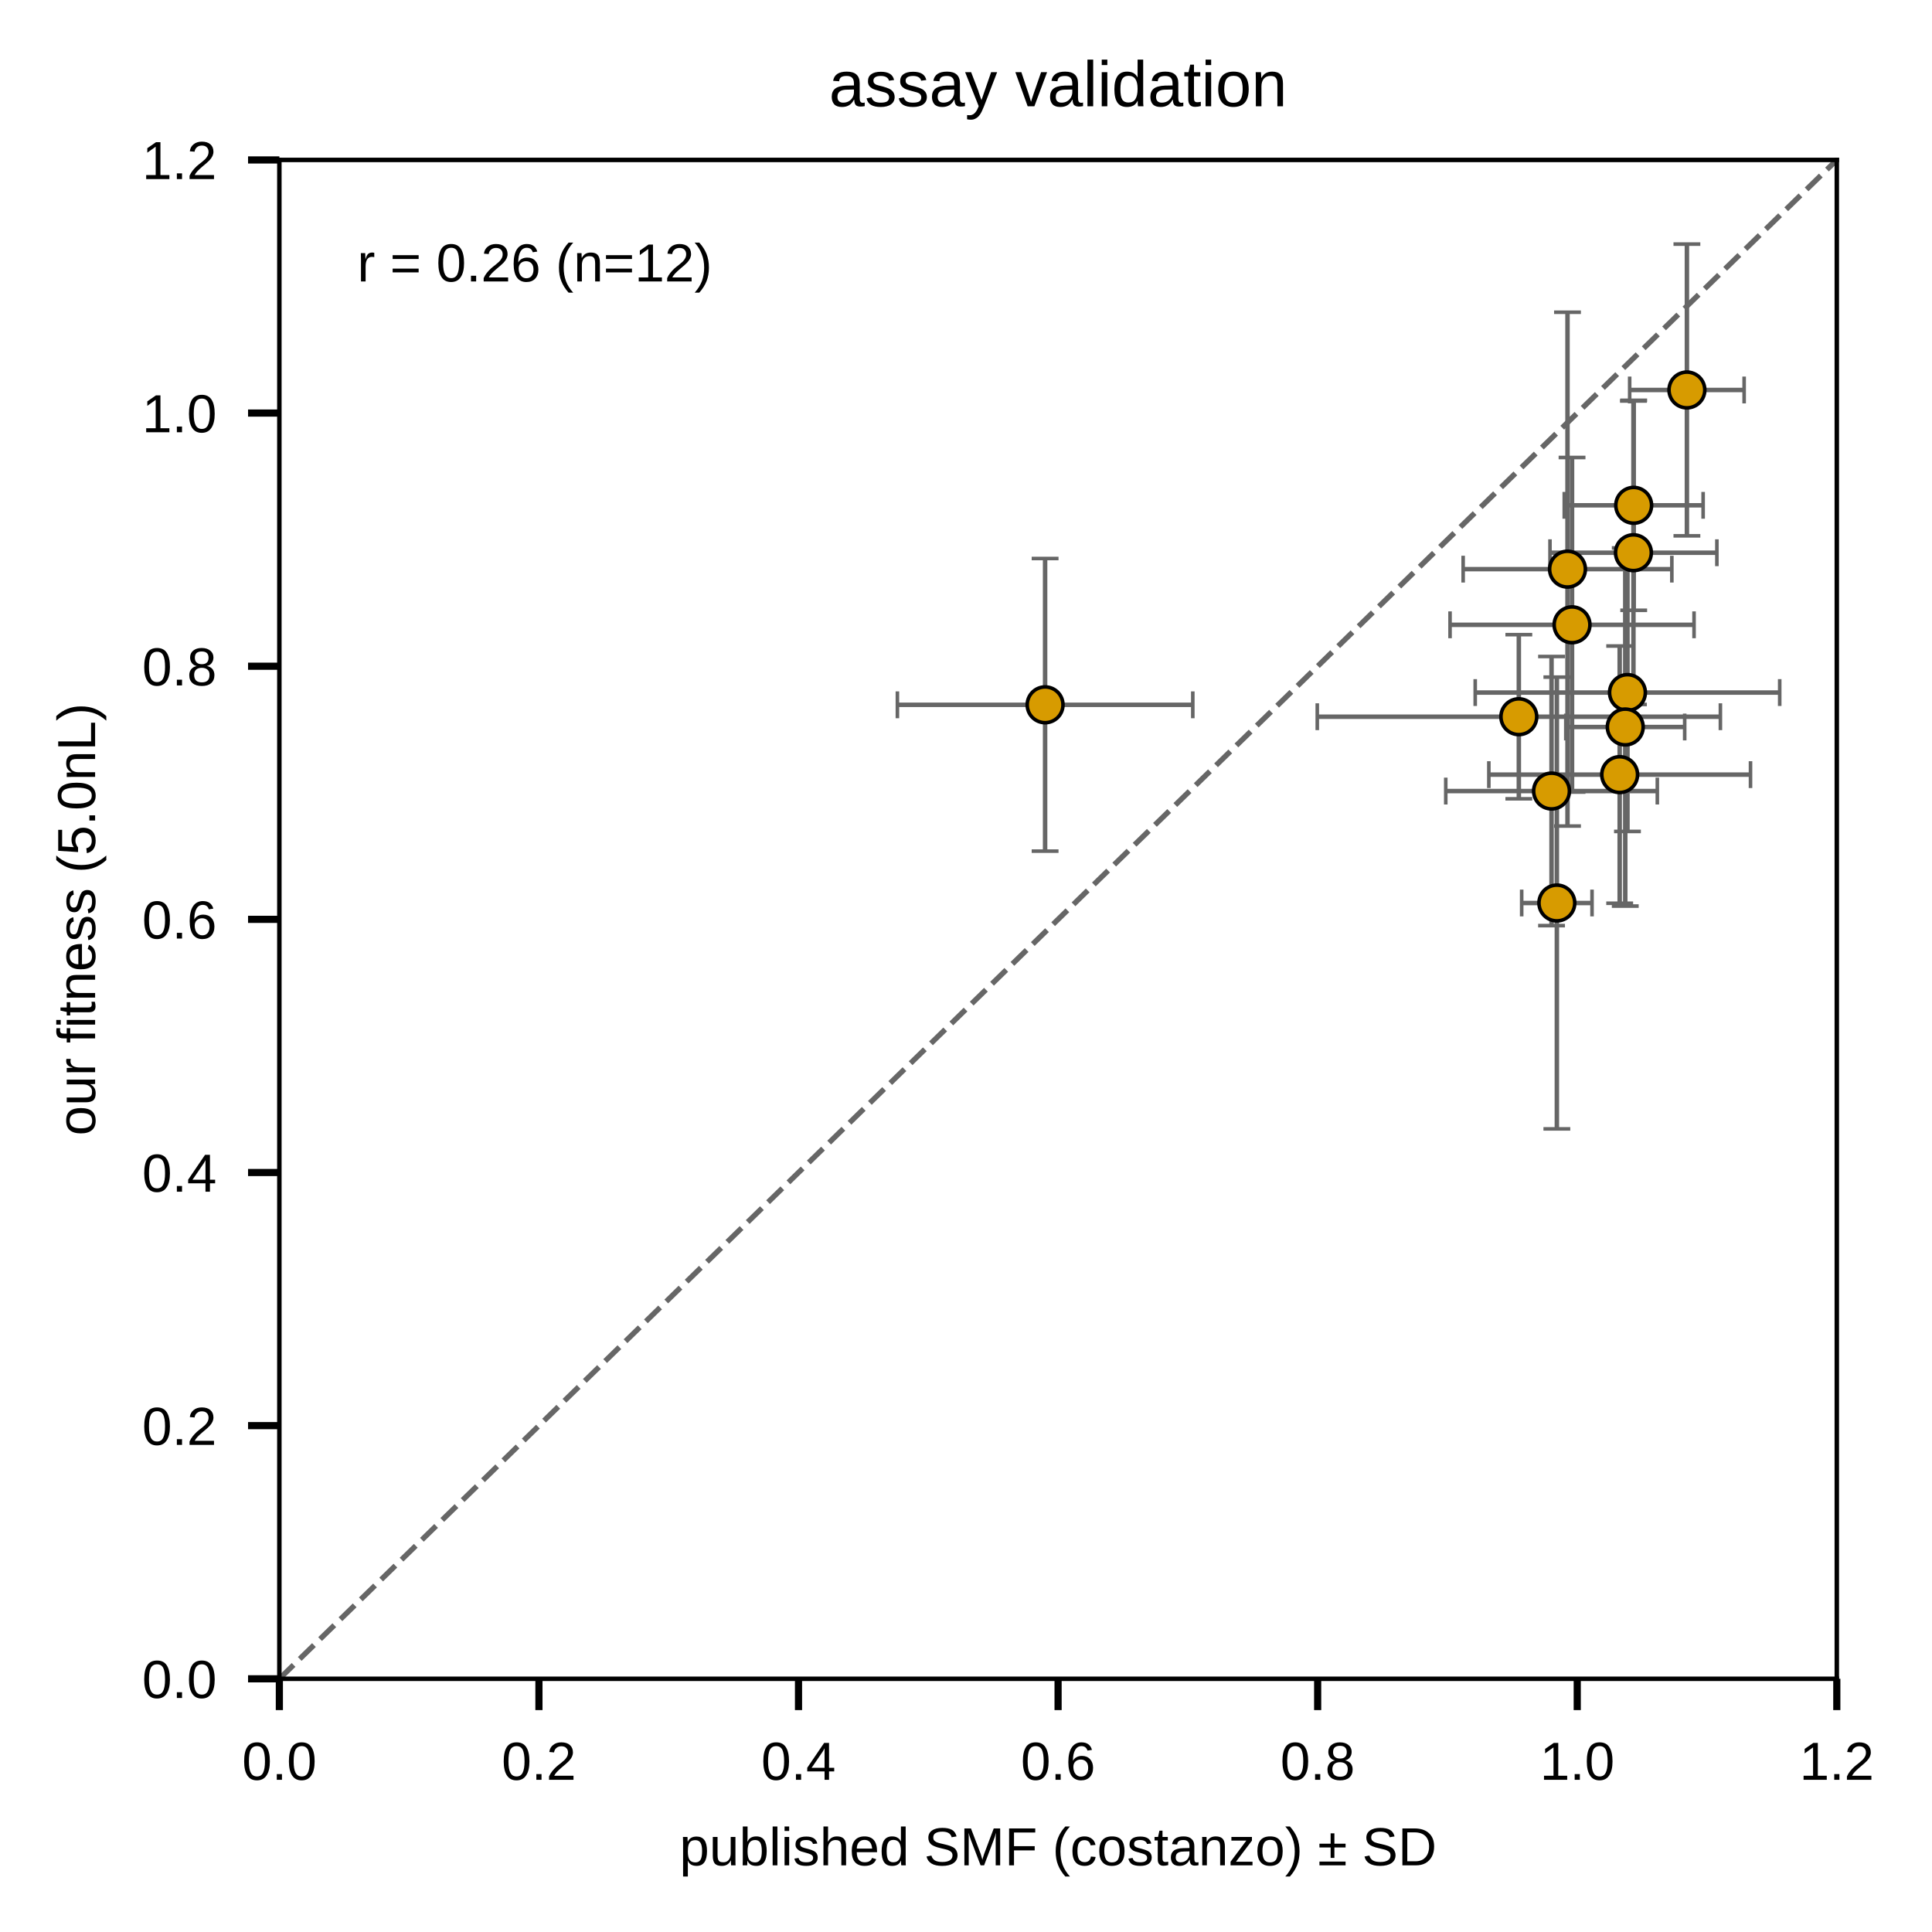
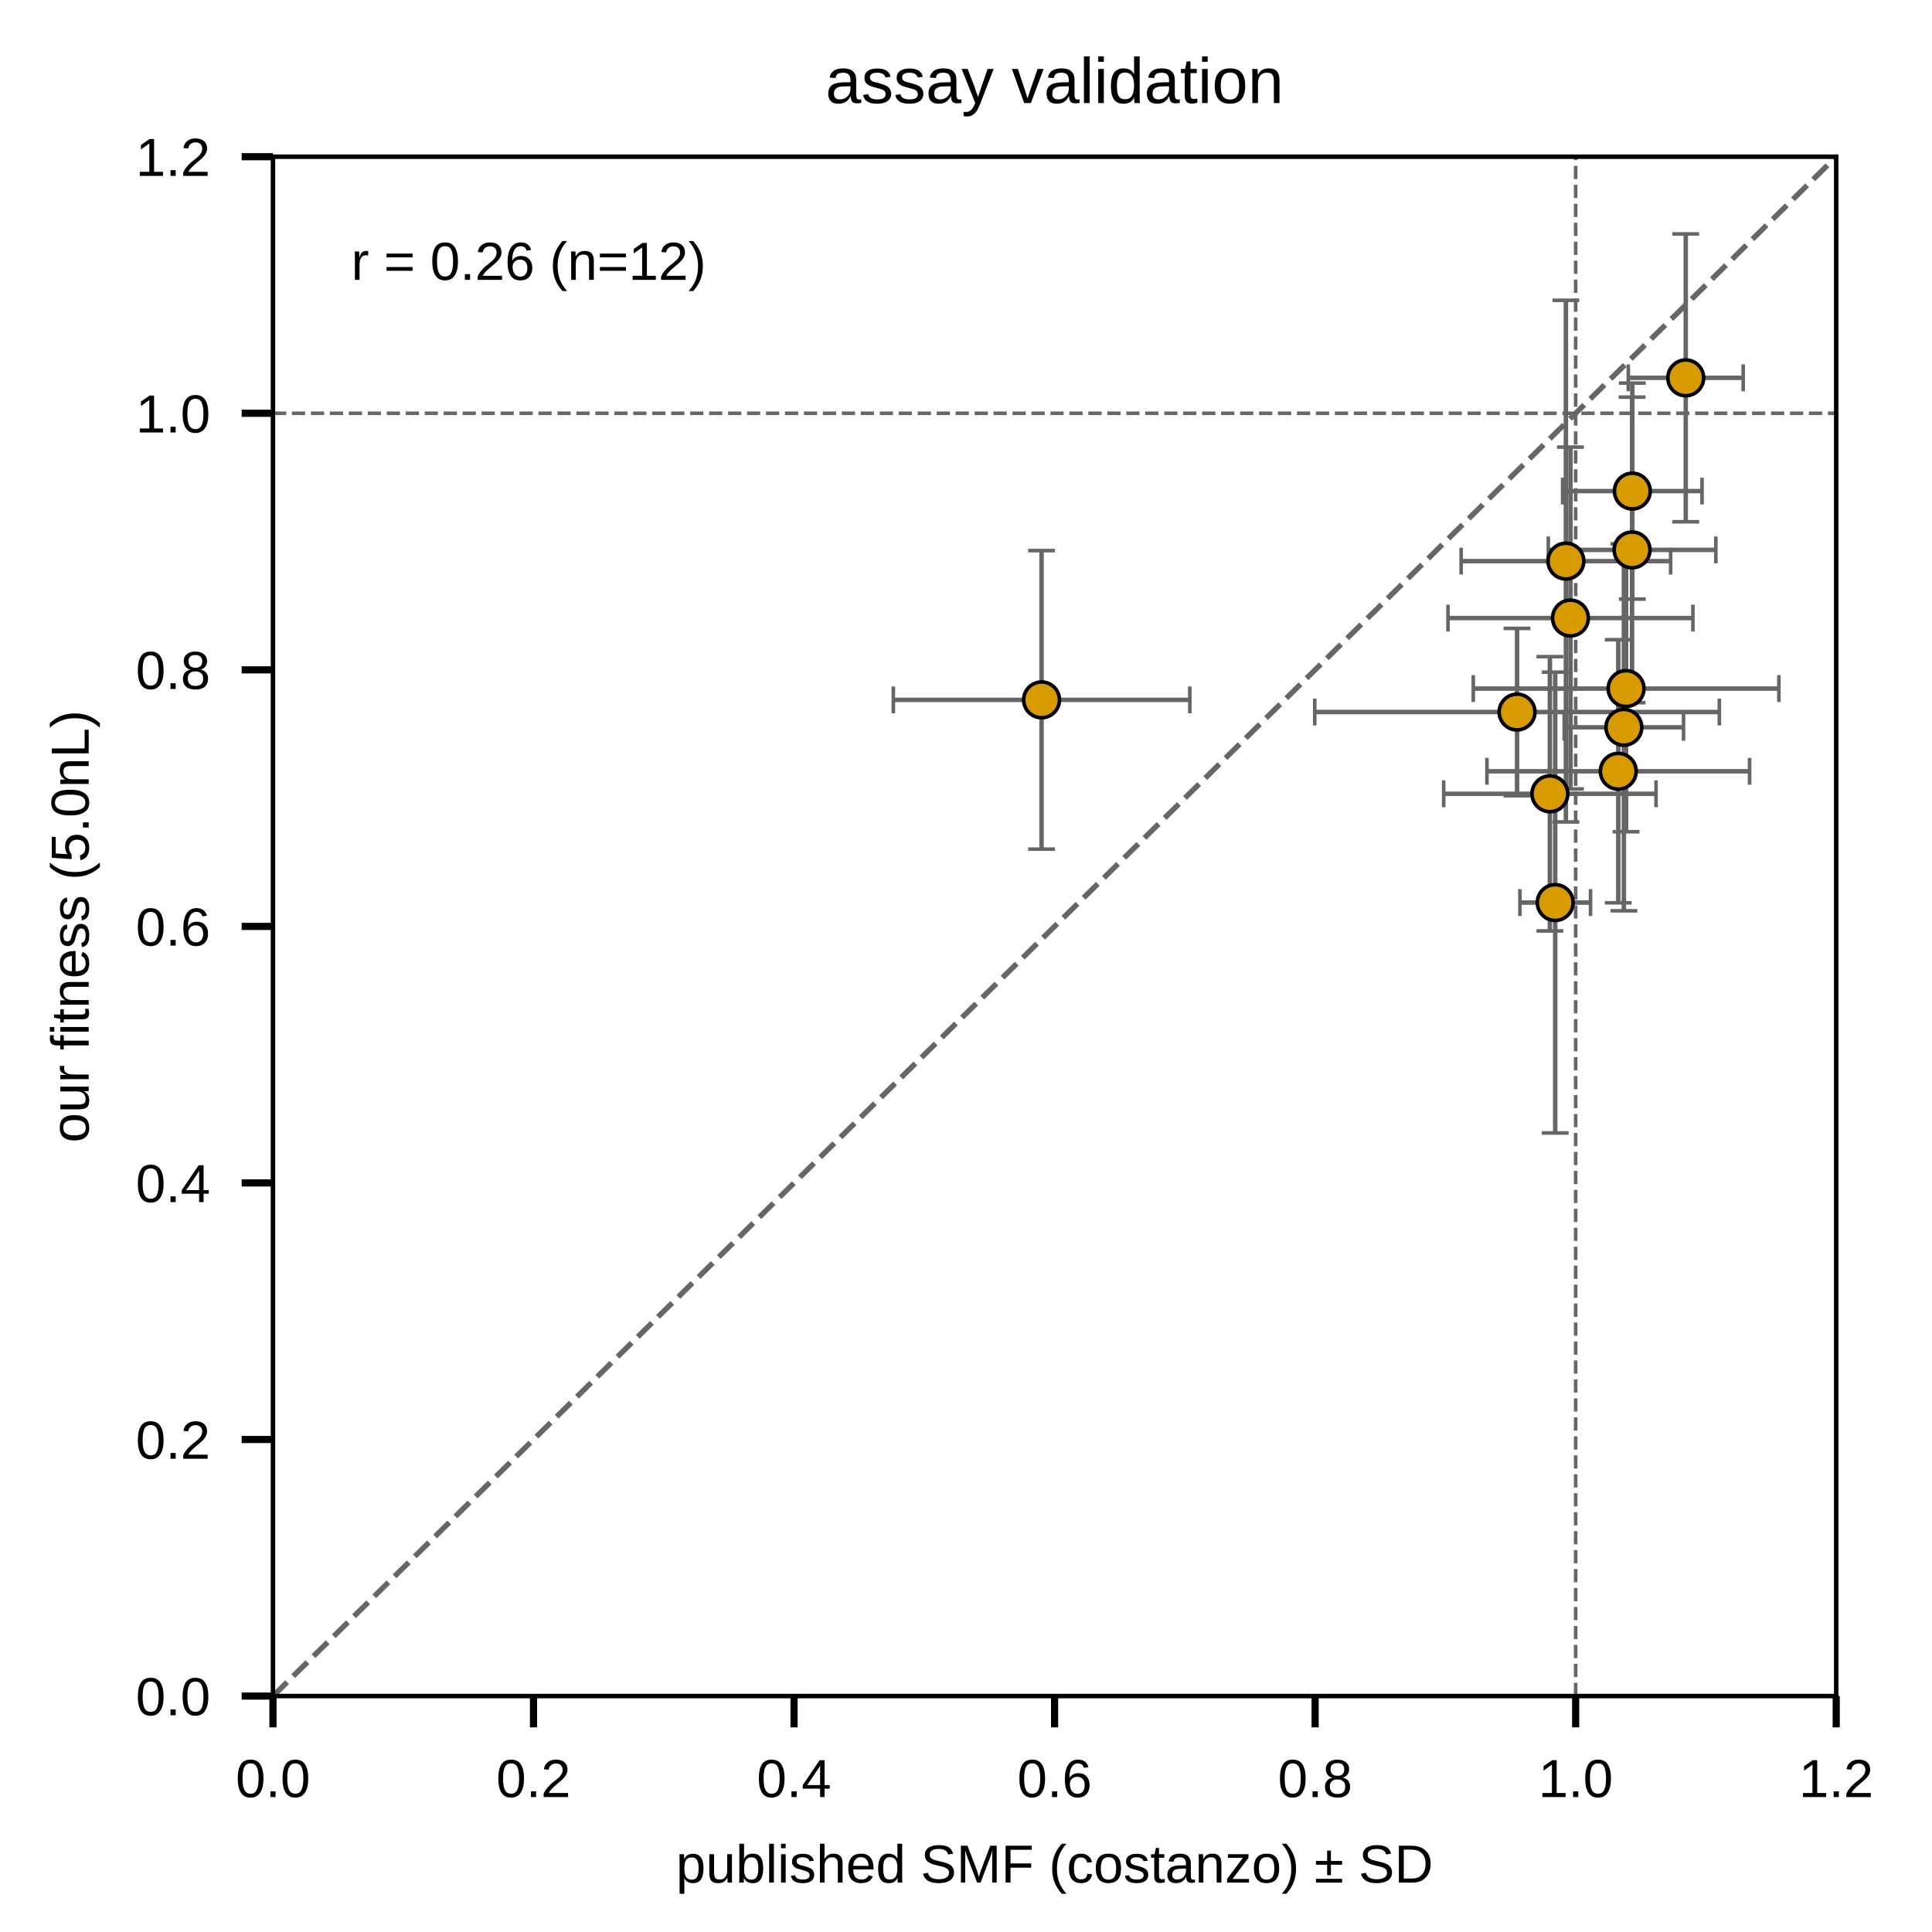
<svg xmlns="http://www.w3.org/2000/svg" xmlns:xlink="http://www.w3.org/1999/xlink" width="216pt" height="216pt" viewBox="0 0 216 216" version="1.1">
  <defs>
    <style type="text/css">*{stroke-linejoin: round; stroke-linecap: butt}</style>
  </defs>
  <g id="figure_1">
    <g id="patch_1">
      <path d="M 0 216  L 216 216  L 216 0  L 0 0  z " style="fill: #ffffff" />
    </g>
    <g id="axes_1">
      <g id="patch_2">
-         <path d="M 31.233 187.692  L 205.357 187.692  L 205.357 17.88  L 31.233 17.88  z " style="fill: #ffffff" />
+         <path d="M 30.519 189.621  L 205.29 189.621  L 205.29 17.52  L 30.519 17.52  z " style="fill: #ffffff" />
      </g>
      <g id="matplotlib.axis_1">
        <g id="xtick_1">
          <g id="line2d_1">
            <defs>
-               <path id="mffe3e55e77" d="M 0 0  L 0 3.5  " style="stroke: #000000; stroke-width: 0.8" />
+               <path id="m25e3fda372" d="M 0 0  L 0 3.5  " style="stroke: #000000; stroke-width: 0.8" />
            </defs>
            <g>
-               <use xlink:href="#mffe3e55e77" x="31.233" y="187.692" style="stroke: #000000; stroke-width: 0.8" />
+               <use xlink:href="#m25e3fda372" x="30.519" y="189.621" style="stroke: #000000; stroke-width: 0.8" />
            </g>
          </g>
          <g id="text_1">
-             <text style="font: 6px 'Arial'; text-anchor: middle" x="31.233" y="198.987" transform="rotate(-0 31.23313 198.9866)">0.0</text>
+             <text style="font-size: 6px; font-family: 'Arial'; text-anchor: middle" x="30.519" y="200.916" transform="rotate(-0 30.51875 200.9159)">0.0</text>
          </g>
        </g>
        <g id="xtick_2">
          <g id="line2d_2">
            <g>
-               <use xlink:href="#mffe3e55e77" x="60.254" y="187.692" style="stroke: #000000; stroke-width: 0.8" />
+               <use xlink:href="#m25e3fda372" x="59.647" y="189.621" style="stroke: #000000; stroke-width: 0.8" />
            </g>
          </g>
          <g id="text_2">
-             <text style="font: 6px 'Arial'; text-anchor: middle" x="60.254" y="198.987" transform="rotate(-0 60.25385 198.9866)">0.2</text>
+             <text style="font-size: 6px; font-family: 'Arial'; text-anchor: middle" x="59.647" y="200.916" transform="rotate(-0 59.64729 200.9159)">0.2</text>
          </g>
        </g>
        <g id="xtick_3">
          <g id="line2d_3">
            <g>
-               <use xlink:href="#mffe3e55e77" x="89.275" y="187.692" style="stroke: #000000; stroke-width: 0.8" />
+               <use xlink:href="#m25e3fda372" x="88.776" y="189.621" style="stroke: #000000; stroke-width: 0.8" />
            </g>
          </g>
          <g id="text_3">
-             <text style="font: 6px 'Arial'; text-anchor: middle" x="89.275" y="198.987" transform="rotate(-0 89.27458 198.9866)">0.4</text>
+             <text style="font-size: 6px; font-family: 'Arial'; text-anchor: middle" x="88.776" y="200.916" transform="rotate(-0 88.77583 200.9159)">0.4</text>
          </g>
        </g>
        <g id="xtick_4">
          <g id="line2d_4">
            <g>
-               <use xlink:href="#mffe3e55e77" x="118.295" y="187.692" style="stroke: #000000; stroke-width: 0.8" />
+               <use xlink:href="#m25e3fda372" x="117.904" y="189.621" style="stroke: #000000; stroke-width: 0.8" />
            </g>
          </g>
          <g id="text_4">
-             <text style="font: 6px 'Arial'; text-anchor: middle" x="118.295" y="198.987" transform="rotate(-0 118.2953 198.9866)">0.6</text>
+             <text style="font-size: 6px; font-family: 'Arial'; text-anchor: middle" x="117.904" y="200.916" transform="rotate(-0 117.9044 200.9159)">0.6</text>
          </g>
        </g>
        <g id="xtick_5">
          <g id="line2d_5">
            <g>
-               <use xlink:href="#mffe3e55e77" x="147.316" y="187.692" style="stroke: #000000; stroke-width: 0.8" />
+               <use xlink:href="#m25e3fda372" x="147.033" y="189.621" style="stroke: #000000; stroke-width: 0.8" />
            </g>
          </g>
          <g id="text_5">
-             <text style="font: 6px 'Arial'; text-anchor: middle" x="147.316" y="198.987" transform="rotate(-0 147.316 198.9866)">0.8</text>
+             <text style="font-size: 6px; font-family: 'Arial'; text-anchor: middle" x="147.033" y="200.916" transform="rotate(-0 147.0329 200.9159)">0.8</text>
          </g>
        </g>
        <g id="xtick_6">
          <g id="line2d_6">
            <g>
-               <use xlink:href="#mffe3e55e77" x="176.337" y="187.692" style="stroke: #000000; stroke-width: 0.8" />
+               <use xlink:href="#m25e3fda372" x="176.161" y="189.621" style="stroke: #000000; stroke-width: 0.8" />
            </g>
          </g>
          <g id="text_6">
-             <text style="font: 6px 'Arial'; text-anchor: middle" x="176.337" y="198.987" transform="rotate(-0 176.3368 198.9866)">1.0</text>
+             <text style="font-size: 6px; font-family: 'Arial'; text-anchor: middle" x="176.161" y="200.916" transform="rotate(-0 176.1615 200.9159)">1.0</text>
          </g>
        </g>
        <g id="xtick_7">
          <g id="line2d_7">
            <g>
-               <use xlink:href="#mffe3e55e77" x="205.357" y="187.692" style="stroke: #000000; stroke-width: 0.8" />
+               <use xlink:href="#m25e3fda372" x="205.29" y="189.621" style="stroke: #000000; stroke-width: 0.8" />
            </g>
          </g>
          <g id="text_7">
-             <text style="font: 6px 'Arial'; text-anchor: middle" x="205.357" y="198.987" transform="rotate(-0 205.3575 198.9866)">1.2</text>
+             <text style="font-size: 6px; font-family: 'Arial'; text-anchor: middle" x="205.29" y="200.916" transform="rotate(-0 205.29 200.9159)">1.2</text>
          </g>
        </g>
        <g id="text_8">
-           <text style="font: 6px 'Arial'; text-anchor: middle" x="118.295" y="208.547" transform="rotate(-0 118.2953 208.5469)">published SMF (costanzo) ± SD</text>
+           <text style="font-size: 6px; font-family: 'Arial'; text-anchor: middle" x="117.904" y="210.476" transform="rotate(-0 117.9044 210.4762)">published SMF (costanzo) ± SD</text>
        </g>
      </g>
      <g id="matplotlib.axis_2">
        <g id="ytick_1">
          <g id="line2d_8">
            <defs>
-               <path id="m2765dcb3ca" d="M 0 0  L -3.5 0  " style="stroke: #000000; stroke-width: 0.8" />
+               <path id="m860f9c47ff" d="M 0 0  L -3.5 0  " style="stroke: #000000; stroke-width: 0.8" />
            </defs>
            <g>
-               <use xlink:href="#m2765dcb3ca" x="31.233" y="187.692" style="stroke: #000000; stroke-width: 0.8" />
+               <use xlink:href="#m860f9c47ff" x="30.519" y="189.621" style="stroke: #000000; stroke-width: 0.8" />
            </g>
          </g>
          <g id="text_9">
-             <text style="font: 6px 'Arial'; text-anchor: end" x="24.233" y="189.839" transform="rotate(-0 24.23313 189.8392)">0.0</text>
+             <text style="font-size: 6px; font-family: 'Arial'; text-anchor: end" x="23.519" y="191.769" transform="rotate(-0 23.51875 191.7686)">0.0</text>
          </g>
        </g>
        <g id="ytick_2">
          <g id="line2d_9">
            <g>
-               <use xlink:href="#m2765dcb3ca" x="31.233" y="159.39" style="stroke: #000000; stroke-width: 0.8" />
+               <use xlink:href="#m860f9c47ff" x="30.519" y="160.938" style="stroke: #000000; stroke-width: 0.8" />
            </g>
          </g>
          <g id="text_10">
-             <text style="font: 6px 'Arial'; text-anchor: end" x="24.233" y="161.537" transform="rotate(-0 24.23313 161.5372)">0.2</text>
+             <text style="font-size: 6px; font-family: 'Arial'; text-anchor: end" x="23.519" y="163.085" transform="rotate(-0 23.51875 163.0851)">0.2</text>
          </g>
        </g>
        <g id="ytick_3">
          <g id="line2d_10">
            <g>
-               <use xlink:href="#m2765dcb3ca" x="31.233" y="131.088" style="stroke: #000000; stroke-width: 0.8" />
+               <use xlink:href="#m860f9c47ff" x="30.519" y="132.254" style="stroke: #000000; stroke-width: 0.8" />
            </g>
          </g>
          <g id="text_11">
-             <text style="font: 6px 'Arial'; text-anchor: end" x="24.233" y="133.235" transform="rotate(-0 24.23313 133.2353)">0.4</text>
+             <text style="font-size: 6px; font-family: 'Arial'; text-anchor: end" x="23.519" y="134.402" transform="rotate(-0 23.51875 134.4015)">0.4</text>
          </g>
        </g>
        <g id="ytick_4">
          <g id="line2d_11">
            <g>
-               <use xlink:href="#m2765dcb3ca" x="31.233" y="102.786" style="stroke: #000000; stroke-width: 0.8" />
+               <use xlink:href="#m860f9c47ff" x="30.519" y="103.571" style="stroke: #000000; stroke-width: 0.8" />
            </g>
          </g>
          <g id="text_12">
-             <text style="font: 6px 'Arial'; text-anchor: end" x="24.233" y="104.933" transform="rotate(-0 24.23313 104.9333)">0.6</text>
+             <text style="font-size: 6px; font-family: 'Arial'; text-anchor: end" x="23.519" y="105.718" transform="rotate(-0 23.51875 105.718)">0.6</text>
          </g>
        </g>
        <g id="ytick_5">
          <g id="line2d_12">
            <g>
-               <use xlink:href="#m2765dcb3ca" x="31.233" y="74.484" style="stroke: #000000; stroke-width: 0.8" />
+               <use xlink:href="#m860f9c47ff" x="30.519" y="74.887" style="stroke: #000000; stroke-width: 0.8" />
            </g>
          </g>
          <g id="text_13">
-             <text style="font: 6px 'Arial'; text-anchor: end" x="24.233" y="76.631" transform="rotate(-0 24.23313 76.6313)">0.8</text>
+             <text style="font-size: 6px; font-family: 'Arial'; text-anchor: end" x="23.519" y="77.034" transform="rotate(-0 23.51875 77.03443)">0.8</text>
          </g>
        </g>
        <g id="ytick_6">
          <g id="line2d_13">
            <g>
-               <use xlink:href="#m2765dcb3ca" x="31.233" y="46.182" style="stroke: #000000; stroke-width: 0.8" />
+               <use xlink:href="#m860f9c47ff" x="30.519" y="46.204" style="stroke: #000000; stroke-width: 0.8" />
            </g>
          </g>
          <g id="text_14">
-             <text style="font: 6px 'Arial'; text-anchor: end" x="24.233" y="48.329" transform="rotate(-0 24.23313 48.32932)">1.0</text>
+             <text style="font-size: 6px; font-family: 'Arial'; text-anchor: end" x="23.519" y="48.351" transform="rotate(-0 23.51875 48.35088)">1.0</text>
          </g>
        </g>
        <g id="ytick_7">
          <g id="line2d_14">
            <g>
-               <use xlink:href="#m2765dcb3ca" x="31.233" y="17.88" style="stroke: #000000; stroke-width: 0.8" />
+               <use xlink:href="#m860f9c47ff" x="30.519" y="17.52" style="stroke: #000000; stroke-width: 0.8" />
            </g>
          </g>
          <g id="text_15">
-             <text style="font: 6px 'Arial'; text-anchor: end" x="24.233" y="20.027" transform="rotate(-0 24.23313 20.02734)">1.2</text>
+             <text style="font-size: 6px; font-family: 'Arial'; text-anchor: end" x="23.519" y="19.667" transform="rotate(-0 23.51875 19.66734)">1.2</text>
          </g>
        </g>
        <g id="text_16">
-           <text style="font: 6px 'Arial'; text-anchor: middle" x="10.63" y="102.786" transform="rotate(-90 10.63031 102.7859)">our fitness (5.0nL)</text>
+           <text style="font-size: 6px; font-family: 'Arial'; text-anchor: middle" x="9.916" y="103.571" transform="rotate(-90 9.915938 103.5706)">our fitness (5.0nL)</text>
        </g>
      </g>
      <g id="line2d_15">
-         <path d="M 31.233 187.692  L 205.357 17.88  " clip-path="url(#p56a63b2a5d)" style="fill: none; stroke-dasharray: 2.22,0.96; stroke-dashoffset: 0; stroke: #666666; stroke-width: 0.6" />
+         <path d="M 30.519 189.621  L 205.29 17.52  " clip-path="url(#p832920b6a2)" style="fill: none; stroke-dasharray: 2.22,0.96; stroke-dashoffset: 0; stroke: #666666; stroke-width: 0.6" />
+       </g>
+       <g id="line2d_16">
+         <path d="M 30.519 46.204  L 205.29 46.204  " clip-path="url(#p832920b6a2)" style="fill: none; stroke-dasharray: 1.48,0.64; stroke-dashoffset: 0; stroke: #666666; stroke-width: 0.4" />
+       </g>
+       <g id="line2d_17">
+         <path d="M 176.161 189.621  L 176.161 17.52  " clip-path="url(#p832920b6a2)" style="fill: none; stroke-dasharray: 1.48,0.64; stroke-dashoffset: 0; stroke: #666666; stroke-width: 0.4" />
      </g>
      <g id="patch_3">
-         <path d="M 31.233 187.692  L 31.233 17.88  " style="fill: none; stroke: #000000; stroke-width: 0.5; stroke-linejoin: miter; stroke-linecap: square" />
+         <path d="M 30.519 189.621  L 30.519 17.52  " style="fill: none; stroke: #000000; stroke-width: 0.5; stroke-linejoin: miter; stroke-linecap: square" />
      </g>
      <g id="patch_4">
-         <path d="M 205.357 187.692  L 205.357 17.88  " style="fill: none; stroke: #000000; stroke-width: 0.5; stroke-linejoin: miter; stroke-linecap: square" />
+         <path d="M 205.29 189.621  L 205.29 17.52  " style="fill: none; stroke: #000000; stroke-width: 0.5; stroke-linejoin: miter; stroke-linecap: square" />
      </g>
      <g id="patch_5">
-         <path d="M 31.233 187.692  L 205.357 187.692  " style="fill: none; stroke: #000000; stroke-width: 0.5; stroke-linejoin: miter; stroke-linecap: square" />
+         <path d="M 30.519 189.621  L 205.29 189.621  " style="fill: none; stroke: #000000; stroke-width: 0.5; stroke-linejoin: miter; stroke-linecap: square" />
      </g>
      <g id="patch_6">
-         <path d="M 31.233 17.88  L 205.357 17.88  " style="fill: none; stroke: #000000; stroke-width: 0.5; stroke-linejoin: miter; stroke-linecap: square" />
+         <path d="M 30.519 17.52  L 205.29 17.52  " style="fill: none; stroke: #000000; stroke-width: 0.5; stroke-linejoin: miter; stroke-linecap: square" />
      </g>
      <g id="LineCollection_1">
-         <path d="M 163.582 63.631  L 186.915 63.631  " clip-path="url(#p56a63b2a5d)" style="fill: none; stroke: #666666; stroke-width: 0.5" />
-         <path d="M 164.932 77.429  L 198.973 77.429  " clip-path="url(#p56a63b2a5d)" style="fill: none; stroke: #666666; stroke-width: 0.5" />
-         <path d="M 174.886 56.494  L 190.412 56.494  " clip-path="url(#p56a63b2a5d)" style="fill: none; stroke: #666666; stroke-width: 0.5" />
-         <path d="M 162.117 69.854  L 189.396 69.854  " clip-path="url(#p56a63b2a5d)" style="fill: none; stroke: #666666; stroke-width: 0.5" />
-         <path d="M 147.273 80.131  L 192.342 80.131  " clip-path="url(#p56a63b2a5d)" style="fill: none; stroke: #666666; stroke-width: 0.5" />
-         <path d="M 173.29 61.794  L 191.95 61.794  " clip-path="url(#p56a63b2a5d)" style="fill: none; stroke: #666666; stroke-width: 0.5" />
-         <path d="M 166.455 86.604  L 195.708 86.604  " clip-path="url(#p56a63b2a5d)" style="fill: none; stroke: #666666; stroke-width: 0.5" />
-         <path d="M 182.199 43.599  L 194.997 43.599  " clip-path="url(#p56a63b2a5d)" style="fill: none; stroke: #666666; stroke-width: 0.5" />
-         <path d="M 161.638 88.44  L 185.29 88.44  " clip-path="url(#p56a63b2a5d)" style="fill: none; stroke: #666666; stroke-width: 0.5" />
-         <path d="M 170.126 100.956  L 177.991 100.956  " clip-path="url(#p56a63b2a5d)" style="fill: none; stroke: #666666; stroke-width: 0.5" />
-         <path d="M 100.331 78.799  L 133.357 78.799  " clip-path="url(#p56a63b2a5d)" style="fill: none; stroke: #666666; stroke-width: 0.5" />
-         <path d="M 175.06 81.279  L 188.351 81.279  " clip-path="url(#p56a63b2a5d)" style="fill: none; stroke: #666666; stroke-width: 0.5" />
+         <path d="M 163.359 62.733  L 186.779 62.733  " clip-path="url(#p832920b6a2)" style="fill: none; stroke: #666666; stroke-width: 0.5" />
+         <path d="M 164.714 76.983  L 198.882 76.983  " clip-path="url(#p832920b6a2)" style="fill: none; stroke: #666666; stroke-width: 0.5" />
+         <path d="M 174.705 54.904  L 190.289 54.904  " clip-path="url(#p832920b6a2)" style="fill: none; stroke: #666666; stroke-width: 0.5" />
+         <path d="M 161.888 69.098  L 189.269 69.098  " clip-path="url(#p832920b6a2)" style="fill: none; stroke: #666666; stroke-width: 0.5" />
+         <path d="M 146.989 79.608  L 192.226 79.608  " clip-path="url(#p832920b6a2)" style="fill: none; stroke: #666666; stroke-width: 0.5" />
+         <path d="M 173.103 61.481  L 191.833 61.481  " clip-path="url(#p832920b6a2)" style="fill: none; stroke: #666666; stroke-width: 0.5" />
+         <path d="M 166.243 86.229  L 195.605 86.229  " clip-path="url(#p832920b6a2)" style="fill: none; stroke: #666666; stroke-width: 0.5" />
+         <path d="M 182.045 42.243  L 194.891 42.243  " clip-path="url(#p832920b6a2)" style="fill: none; stroke: #666666; stroke-width: 0.5" />
+         <path d="M 161.408 88.747  L 185.148 88.747  " clip-path="url(#p832920b6a2)" style="fill: none; stroke: #666666; stroke-width: 0.5" />
+         <path d="M 169.928 100.908  L 177.822 100.908  " clip-path="url(#p832920b6a2)" style="fill: none; stroke: #666666; stroke-width: 0.5" />
+         <path d="M 99.874 78.246  L 133.022 78.246  " clip-path="url(#p832920b6a2)" style="fill: none; stroke: #666666; stroke-width: 0.5" />
+         <path d="M 174.88 81.314  L 188.221 81.314  " clip-path="url(#p832920b6a2)" style="fill: none; stroke: #666666; stroke-width: 0.5" />
      </g>
      <g id="LineCollection_2">
-         <path d="M 175.248 92.354  L 175.248 34.909  " clip-path="url(#p56a63b2a5d)" style="fill: none; stroke: #666666; stroke-width: 0.5" />
-         <path d="M 181.952 92.954  L 181.952 61.904  " clip-path="url(#p56a63b2a5d)" style="fill: none; stroke: #666666; stroke-width: 0.5" />
-         <path d="M 182.649 68.232  L 182.649 44.756  " clip-path="url(#p56a63b2a5d)" style="fill: none; stroke: #666666; stroke-width: 0.5" />
-         <path d="M 175.756 88.558  L 175.756 51.15  " clip-path="url(#p56a63b2a5d)" style="fill: none; stroke: #666666; stroke-width: 0.5" />
-         <path d="M 169.807 89.307  L 169.807 70.954  " clip-path="url(#p56a63b2a5d)" style="fill: none; stroke: #666666; stroke-width: 0.5" />
-         <path d="M 182.62 78.758  L 182.62 44.83  " clip-path="url(#p56a63b2a5d)" style="fill: none; stroke: #666666; stroke-width: 0.5" />
-         <path d="M 181.082 100.984  L 181.082 72.224  " clip-path="url(#p56a63b2a5d)" style="fill: none; stroke: #666666; stroke-width: 0.5" />
-         <path d="M 188.598 59.906  L 188.598 27.291  " clip-path="url(#p56a63b2a5d)" style="fill: none; stroke: #666666; stroke-width: 0.5" />
-         <path d="M 173.464 103.483  L 173.464 73.398  " clip-path="url(#p56a63b2a5d)" style="fill: none; stroke: #666666; stroke-width: 0.5" />
-         <path d="M 174.059 126.209  L 174.059 75.702  " clip-path="url(#p56a63b2a5d)" style="fill: none; stroke: #666666; stroke-width: 0.5" />
-         <path d="M 116.844 95.157  L 116.844 62.44  " clip-path="url(#p56a63b2a5d)" style="fill: none; stroke: #666666; stroke-width: 0.5" />
-         <path d="M 181.706 101.301  L 181.706 61.258  " clip-path="url(#p56a63b2a5d)" style="fill: none; stroke: #666666; stroke-width: 0.5" />
-       </g>
-       <g id="line2d_16">
-         <defs>
-           <path id="m53b3f84529" d="M 0 1.5  L 0 -1.5  " style="stroke: #666666; stroke-width: 0.4" />
-         </defs>
-         <g clip-path="url(#p56a63b2a5d)">
-           <use xlink:href="#m53b3f84529" x="163.582" y="63.631" style="fill: #666666; stroke: #666666; stroke-width: 0.4" />
-           <use xlink:href="#m53b3f84529" x="164.932" y="77.429" style="fill: #666666; stroke: #666666; stroke-width: 0.4" />
-           <use xlink:href="#m53b3f84529" x="174.886" y="56.494" style="fill: #666666; stroke: #666666; stroke-width: 0.4" />
-           <use xlink:href="#m53b3f84529" x="162.117" y="69.854" style="fill: #666666; stroke: #666666; stroke-width: 0.4" />
-           <use xlink:href="#m53b3f84529" x="147.273" y="80.131" style="fill: #666666; stroke: #666666; stroke-width: 0.4" />
-           <use xlink:href="#m53b3f84529" x="173.29" y="61.794" style="fill: #666666; stroke: #666666; stroke-width: 0.4" />
-           <use xlink:href="#m53b3f84529" x="166.455" y="86.604" style="fill: #666666; stroke: #666666; stroke-width: 0.4" />
-           <use xlink:href="#m53b3f84529" x="182.199" y="43.599" style="fill: #666666; stroke: #666666; stroke-width: 0.4" />
-           <use xlink:href="#m53b3f84529" x="161.638" y="88.44" style="fill: #666666; stroke: #666666; stroke-width: 0.4" />
-           <use xlink:href="#m53b3f84529" x="170.126" y="100.956" style="fill: #666666; stroke: #666666; stroke-width: 0.4" />
-           <use xlink:href="#m53b3f84529" x="100.331" y="78.799" style="fill: #666666; stroke: #666666; stroke-width: 0.4" />
-           <use xlink:href="#m53b3f84529" x="175.06" y="81.279" style="fill: #666666; stroke: #666666; stroke-width: 0.4" />
-         </g>
-       </g>
-       <g id="line2d_17">
-         <g clip-path="url(#p56a63b2a5d)">
-           <use xlink:href="#m53b3f84529" x="186.915" y="63.631" style="fill: #666666; stroke: #666666; stroke-width: 0.4" />
-           <use xlink:href="#m53b3f84529" x="198.973" y="77.429" style="fill: #666666; stroke: #666666; stroke-width: 0.4" />
-           <use xlink:href="#m53b3f84529" x="190.412" y="56.494" style="fill: #666666; stroke: #666666; stroke-width: 0.4" />
-           <use xlink:href="#m53b3f84529" x="189.396" y="69.854" style="fill: #666666; stroke: #666666; stroke-width: 0.4" />
-           <use xlink:href="#m53b3f84529" x="192.342" y="80.131" style="fill: #666666; stroke: #666666; stroke-width: 0.4" />
-           <use xlink:href="#m53b3f84529" x="191.95" y="61.794" style="fill: #666666; stroke: #666666; stroke-width: 0.4" />
-           <use xlink:href="#m53b3f84529" x="195.708" y="86.604" style="fill: #666666; stroke: #666666; stroke-width: 0.4" />
-           <use xlink:href="#m53b3f84529" x="194.997" y="43.599" style="fill: #666666; stroke: #666666; stroke-width: 0.4" />
-           <use xlink:href="#m53b3f84529" x="185.29" y="88.44" style="fill: #666666; stroke: #666666; stroke-width: 0.4" />
-           <use xlink:href="#m53b3f84529" x="177.991" y="100.956" style="fill: #666666; stroke: #666666; stroke-width: 0.4" />
-           <use xlink:href="#m53b3f84529" x="133.357" y="78.799" style="fill: #666666; stroke: #666666; stroke-width: 0.4" />
-           <use xlink:href="#m53b3f84529" x="188.351" y="81.279" style="fill: #666666; stroke: #666666; stroke-width: 0.4" />
-         </g>
+         <path d="M 175.069 91.891  L 175.069 33.574  " clip-path="url(#p832920b6a2)" style="fill: none; stroke: #666666; stroke-width: 0.5" />
+         <path d="M 181.798 92.989  L 181.798 60.977  " clip-path="url(#p832920b6a2)" style="fill: none; stroke: #666666; stroke-width: 0.5" />
+         <path d="M 182.497 66.979  L 182.497 42.829  " clip-path="url(#p832920b6a2)" style="fill: none; stroke: #666666; stroke-width: 0.5" />
+         <path d="M 175.579 88.206  L 175.579 49.989  " clip-path="url(#p832920b6a2)" style="fill: none; stroke: #666666; stroke-width: 0.5" />
+         <path d="M 169.608 88.962  L 169.608 70.255  " clip-path="url(#p832920b6a2)" style="fill: none; stroke: #666666; stroke-width: 0.5" />
+         <path d="M 182.468 78.562  L 182.468 44.4  " clip-path="url(#p832920b6a2)" style="fill: none; stroke: #666666; stroke-width: 0.5" />
+         <path d="M 180.924 100.936  L 180.924 71.521  " clip-path="url(#p832920b6a2)" style="fill: none; stroke: #666666; stroke-width: 0.5" />
+         <path d="M 188.468 58.335  L 188.468 26.152  " clip-path="url(#p832920b6a2)" style="fill: none; stroke: #666666; stroke-width: 0.5" />
+         <path d="M 173.278 104.081  L 173.278 73.413  " clip-path="url(#p832920b6a2)" style="fill: none; stroke: #666666; stroke-width: 0.5" />
+         <path d="M 173.875 126.667  L 173.875 75.148  " clip-path="url(#p832920b6a2)" style="fill: none; stroke: #666666; stroke-width: 0.5" />
+         <path d="M 116.448 94.934  L 116.448 61.557  " clip-path="url(#p832920b6a2)" style="fill: none; stroke: #666666; stroke-width: 0.5" />
+         <path d="M 181.55 101.829  L 181.55 60.799  " clip-path="url(#p832920b6a2)" style="fill: none; stroke: #666666; stroke-width: 0.5" />
      </g>
      <g id="line2d_18">
        <defs>
-           <path id="m0fcbb5aa37" d="M 1.5 0  L -1.5 -0  " style="stroke: #666666; stroke-width: 0.4" />
+           <path id="m01343eacfe" d="M 0 1.5  L 0 -1.5  " style="stroke: #666666; stroke-width: 0.4" />
        </defs>
-         <g clip-path="url(#p56a63b2a5d)">
-           <use xlink:href="#m0fcbb5aa37" x="175.248" y="92.354" style="fill: #666666; stroke: #666666; stroke-width: 0.4" />
-           <use xlink:href="#m0fcbb5aa37" x="181.952" y="92.954" style="fill: #666666; stroke: #666666; stroke-width: 0.4" />
-           <use xlink:href="#m0fcbb5aa37" x="182.649" y="68.232" style="fill: #666666; stroke: #666666; stroke-width: 0.4" />
-           <use xlink:href="#m0fcbb5aa37" x="175.756" y="88.558" style="fill: #666666; stroke: #666666; stroke-width: 0.4" />
-           <use xlink:href="#m0fcbb5aa37" x="169.807" y="89.307" style="fill: #666666; stroke: #666666; stroke-width: 0.4" />
-           <use xlink:href="#m0fcbb5aa37" x="182.62" y="78.758" style="fill: #666666; stroke: #666666; stroke-width: 0.4" />
-           <use xlink:href="#m0fcbb5aa37" x="181.082" y="100.984" style="fill: #666666; stroke: #666666; stroke-width: 0.4" />
-           <use xlink:href="#m0fcbb5aa37" x="188.598" y="59.906" style="fill: #666666; stroke: #666666; stroke-width: 0.4" />
-           <use xlink:href="#m0fcbb5aa37" x="173.464" y="103.483" style="fill: #666666; stroke: #666666; stroke-width: 0.4" />
-           <use xlink:href="#m0fcbb5aa37" x="174.059" y="126.209" style="fill: #666666; stroke: #666666; stroke-width: 0.4" />
-           <use xlink:href="#m0fcbb5aa37" x="116.844" y="95.157" style="fill: #666666; stroke: #666666; stroke-width: 0.4" />
-           <use xlink:href="#m0fcbb5aa37" x="181.706" y="101.301" style="fill: #666666; stroke: #666666; stroke-width: 0.4" />
+         <g clip-path="url(#p832920b6a2)">
+           <use xlink:href="#m01343eacfe" x="163.359" y="62.733" style="fill: #d79b00; stroke: #666666; stroke-width: 0.4" />
+           <use xlink:href="#m01343eacfe" x="164.714" y="76.983" style="fill: #d79b00; stroke: #666666; stroke-width: 0.4" />
+           <use xlink:href="#m01343eacfe" x="174.705" y="54.904" style="fill: #d79b00; stroke: #666666; stroke-width: 0.4" />
+           <use xlink:href="#m01343eacfe" x="161.888" y="69.098" style="fill: #d79b00; stroke: #666666; stroke-width: 0.4" />
+           <use xlink:href="#m01343eacfe" x="146.989" y="79.608" style="fill: #d79b00; stroke: #666666; stroke-width: 0.4" />
+           <use xlink:href="#m01343eacfe" x="173.103" y="61.481" style="fill: #d79b00; stroke: #666666; stroke-width: 0.4" />
+           <use xlink:href="#m01343eacfe" x="166.243" y="86.229" style="fill: #d79b00; stroke: #666666; stroke-width: 0.4" />
+           <use xlink:href="#m01343eacfe" x="182.045" y="42.243" style="fill: #d79b00; stroke: #666666; stroke-width: 0.4" />
+           <use xlink:href="#m01343eacfe" x="161.408" y="88.747" style="fill: #d79b00; stroke: #666666; stroke-width: 0.4" />
+           <use xlink:href="#m01343eacfe" x="169.928" y="100.908" style="fill: #d79b00; stroke: #666666; stroke-width: 0.4" />
+           <use xlink:href="#m01343eacfe" x="99.874" y="78.246" style="fill: #d79b00; stroke: #666666; stroke-width: 0.4" />
+           <use xlink:href="#m01343eacfe" x="174.88" y="81.314" style="fill: #d79b00; stroke: #666666; stroke-width: 0.4" />
        </g>
      </g>
      <g id="line2d_19">
-         <g clip-path="url(#p56a63b2a5d)">
-           <use xlink:href="#m0fcbb5aa37" x="175.248" y="34.909" style="fill: #666666; stroke: #666666; stroke-width: 0.4" />
-           <use xlink:href="#m0fcbb5aa37" x="181.952" y="61.904" style="fill: #666666; stroke: #666666; stroke-width: 0.4" />
-           <use xlink:href="#m0fcbb5aa37" x="182.649" y="44.756" style="fill: #666666; stroke: #666666; stroke-width: 0.4" />
-           <use xlink:href="#m0fcbb5aa37" x="175.756" y="51.15" style="fill: #666666; stroke: #666666; stroke-width: 0.4" />
-           <use xlink:href="#m0fcbb5aa37" x="169.807" y="70.954" style="fill: #666666; stroke: #666666; stroke-width: 0.4" />
-           <use xlink:href="#m0fcbb5aa37" x="182.62" y="44.83" style="fill: #666666; stroke: #666666; stroke-width: 0.4" />
-           <use xlink:href="#m0fcbb5aa37" x="181.082" y="72.224" style="fill: #666666; stroke: #666666; stroke-width: 0.4" />
-           <use xlink:href="#m0fcbb5aa37" x="188.598" y="27.291" style="fill: #666666; stroke: #666666; stroke-width: 0.4" />
-           <use xlink:href="#m0fcbb5aa37" x="173.464" y="73.398" style="fill: #666666; stroke: #666666; stroke-width: 0.4" />
-           <use xlink:href="#m0fcbb5aa37" x="174.059" y="75.702" style="fill: #666666; stroke: #666666; stroke-width: 0.4" />
-           <use xlink:href="#m0fcbb5aa37" x="116.844" y="62.44" style="fill: #666666; stroke: #666666; stroke-width: 0.4" />
-           <use xlink:href="#m0fcbb5aa37" x="181.706" y="61.258" style="fill: #666666; stroke: #666666; stroke-width: 0.4" />
-         </g>
-       </g>
-       <g id="text_17">
-         <text style="font: 6px 'Arial'; text-anchor: start" x="39.939" y="31.465" transform="rotate(-0 39.93934 31.46495)">r = 0.26  (n=12)</text>
-       </g>
-       <g id="text_18">
-         <text style="font: 7.2px 'Arial'; text-anchor: middle" x="118.295" y="11.88" transform="rotate(-0 118.2953 11.88)">assay validation</text>
+         <g clip-path="url(#p832920b6a2)">
+           <use xlink:href="#m01343eacfe" x="186.779" y="62.733" style="fill: #d79b00; stroke: #666666; stroke-width: 0.4" />
+           <use xlink:href="#m01343eacfe" x="198.882" y="76.983" style="fill: #d79b00; stroke: #666666; stroke-width: 0.4" />
+           <use xlink:href="#m01343eacfe" x="190.289" y="54.904" style="fill: #d79b00; stroke: #666666; stroke-width: 0.4" />
+           <use xlink:href="#m01343eacfe" x="189.269" y="69.098" style="fill: #d79b00; stroke: #666666; stroke-width: 0.4" />
+           <use xlink:href="#m01343eacfe" x="192.226" y="79.608" style="fill: #d79b00; stroke: #666666; stroke-width: 0.4" />
+           <use xlink:href="#m01343eacfe" x="191.833" y="61.481" style="fill: #d79b00; stroke: #666666; stroke-width: 0.4" />
+           <use xlink:href="#m01343eacfe" x="195.605" y="86.229" style="fill: #d79b00; stroke: #666666; stroke-width: 0.4" />
+           <use xlink:href="#m01343eacfe" x="194.891" y="42.243" style="fill: #d79b00; stroke: #666666; stroke-width: 0.4" />
+           <use xlink:href="#m01343eacfe" x="185.148" y="88.747" style="fill: #d79b00; stroke: #666666; stroke-width: 0.4" />
+           <use xlink:href="#m01343eacfe" x="177.822" y="100.908" style="fill: #d79b00; stroke: #666666; stroke-width: 0.4" />
+           <use xlink:href="#m01343eacfe" x="133.022" y="78.246" style="fill: #d79b00; stroke: #666666; stroke-width: 0.4" />
+           <use xlink:href="#m01343eacfe" x="188.221" y="81.314" style="fill: #d79b00; stroke: #666666; stroke-width: 0.4" />
+         </g>
      </g>
      <g id="line2d_20">
        <defs>
-           <path id="mf28d36e81c" d="M 0 2  C 0.53 2 1.039 1.789 1.414 1.414  C 1.789 1.039 2 0.53 2 0  C 2 -0.53 1.789 -1.039 1.414 -1.414  C 1.039 -1.789 0.53 -2 0 -2  C -0.53 -2 -1.039 -1.789 -1.414 -1.414  C -1.789 -1.039 -2 -0.53 -2 0  C -2 0.53 -1.789 1.039 -1.414 1.414  C -1.039 1.789 -0.53 2 0 2  z " style="stroke: #000000; stroke-width: 0.4" />
+           <path id="mdd29d934da" d="M 1.5 0  L -1.5 -0  " style="stroke: #666666; stroke-width: 0.4" />
        </defs>
-         <g clip-path="url(#p56a63b2a5d)">
-           <use xlink:href="#mf28d36e81c" x="175.248" y="63.631" style="fill: #d79b00; stroke: #000000; stroke-width: 0.4" />
-           <use xlink:href="#mf28d36e81c" x="181.952" y="77.429" style="fill: #d79b00; stroke: #000000; stroke-width: 0.4" />
-           <use xlink:href="#mf28d36e81c" x="182.649" y="56.494" style="fill: #d79b00; stroke: #000000; stroke-width: 0.4" />
-           <use xlink:href="#mf28d36e81c" x="175.756" y="69.854" style="fill: #d79b00; stroke: #000000; stroke-width: 0.4" />
-           <use xlink:href="#mf28d36e81c" x="169.807" y="80.131" style="fill: #d79b00; stroke: #000000; stroke-width: 0.4" />
-           <use xlink:href="#mf28d36e81c" x="182.62" y="61.794" style="fill: #d79b00; stroke: #000000; stroke-width: 0.4" />
-           <use xlink:href="#mf28d36e81c" x="181.082" y="86.604" style="fill: #d79b00; stroke: #000000; stroke-width: 0.4" />
-           <use xlink:href="#mf28d36e81c" x="188.598" y="43.599" style="fill: #d79b00; stroke: #000000; stroke-width: 0.4" />
-           <use xlink:href="#mf28d36e81c" x="173.464" y="88.44" style="fill: #d79b00; stroke: #000000; stroke-width: 0.4" />
-           <use xlink:href="#mf28d36e81c" x="174.059" y="100.956" style="fill: #d79b00; stroke: #000000; stroke-width: 0.4" />
-           <use xlink:href="#mf28d36e81c" x="116.844" y="78.799" style="fill: #d79b00; stroke: #000000; stroke-width: 0.4" />
-           <use xlink:href="#mf28d36e81c" x="181.706" y="81.279" style="fill: #d79b00; stroke: #000000; stroke-width: 0.4" />
+         <g clip-path="url(#p832920b6a2)">
+           <use xlink:href="#mdd29d934da" x="175.069" y="91.891" style="fill: #d79b00; stroke: #666666; stroke-width: 0.4" />
+           <use xlink:href="#mdd29d934da" x="181.798" y="92.989" style="fill: #d79b00; stroke: #666666; stroke-width: 0.4" />
+           <use xlink:href="#mdd29d934da" x="182.497" y="66.979" style="fill: #d79b00; stroke: #666666; stroke-width: 0.4" />
+           <use xlink:href="#mdd29d934da" x="175.579" y="88.206" style="fill: #d79b00; stroke: #666666; stroke-width: 0.4" />
+           <use xlink:href="#mdd29d934da" x="169.608" y="88.962" style="fill: #d79b00; stroke: #666666; stroke-width: 0.4" />
+           <use xlink:href="#mdd29d934da" x="182.468" y="78.562" style="fill: #d79b00; stroke: #666666; stroke-width: 0.4" />
+           <use xlink:href="#mdd29d934da" x="180.924" y="100.936" style="fill: #d79b00; stroke: #666666; stroke-width: 0.4" />
+           <use xlink:href="#mdd29d934da" x="188.468" y="58.335" style="fill: #d79b00; stroke: #666666; stroke-width: 0.4" />
+           <use xlink:href="#mdd29d934da" x="173.278" y="104.081" style="fill: #d79b00; stroke: #666666; stroke-width: 0.4" />
+           <use xlink:href="#mdd29d934da" x="173.875" y="126.667" style="fill: #d79b00; stroke: #666666; stroke-width: 0.4" />
+           <use xlink:href="#mdd29d934da" x="116.448" y="94.934" style="fill: #d79b00; stroke: #666666; stroke-width: 0.4" />
+           <use xlink:href="#mdd29d934da" x="181.55" y="101.829" style="fill: #d79b00; stroke: #666666; stroke-width: 0.4" />
+         </g>
+       </g>
+       <g id="line2d_21">
+         <g clip-path="url(#p832920b6a2)">
+           <use xlink:href="#mdd29d934da" x="175.069" y="33.574" style="fill: #d79b00; stroke: #666666; stroke-width: 0.4" />
+           <use xlink:href="#mdd29d934da" x="181.798" y="60.977" style="fill: #d79b00; stroke: #666666; stroke-width: 0.4" />
+           <use xlink:href="#mdd29d934da" x="182.497" y="42.829" style="fill: #d79b00; stroke: #666666; stroke-width: 0.4" />
+           <use xlink:href="#mdd29d934da" x="175.579" y="49.989" style="fill: #d79b00; stroke: #666666; stroke-width: 0.4" />
+           <use xlink:href="#mdd29d934da" x="169.608" y="70.255" style="fill: #d79b00; stroke: #666666; stroke-width: 0.4" />
+           <use xlink:href="#mdd29d934da" x="182.468" y="44.4" style="fill: #d79b00; stroke: #666666; stroke-width: 0.4" />
+           <use xlink:href="#mdd29d934da" x="180.924" y="71.521" style="fill: #d79b00; stroke: #666666; stroke-width: 0.4" />
+           <use xlink:href="#mdd29d934da" x="188.468" y="26.152" style="fill: #d79b00; stroke: #666666; stroke-width: 0.4" />
+           <use xlink:href="#mdd29d934da" x="173.278" y="73.413" style="fill: #d79b00; stroke: #666666; stroke-width: 0.4" />
+           <use xlink:href="#mdd29d934da" x="173.875" y="75.148" style="fill: #d79b00; stroke: #666666; stroke-width: 0.4" />
+           <use xlink:href="#mdd29d934da" x="116.448" y="61.557" style="fill: #d79b00; stroke: #666666; stroke-width: 0.4" />
+           <use xlink:href="#mdd29d934da" x="181.55" y="60.799" style="fill: #d79b00; stroke: #666666; stroke-width: 0.4" />
+         </g>
+       </g>
+       <g id="text_17">
+         <text style="font-size: 6px; font-family: 'Arial'; text-anchor: start" x="39.257" y="31.288" transform="rotate(-0 39.25731 31.2881)">r = 0.26  (n=12)</text>
+       </g>
+       <g id="text_18">
+         <text style="font-size: 7.2px; font-family: 'Arial'; text-anchor: middle" x="117.904" y="11.52" transform="rotate(-0 117.9044 11.52)">assay validation</text>
+       </g>
+       <g id="line2d_22">
+         <defs>
+           <path id="m44077489c5" d="M 0 2  C 0.53 2 1.039 1.789 1.414 1.414  C 1.789 1.039 2 0.53 2 0  C 2 -0.53 1.789 -1.039 1.414 -1.414  C 1.039 -1.789 0.53 -2 0 -2  C -0.53 -2 -1.039 -1.789 -1.414 -1.414  C -1.789 -1.039 -2 -0.53 -2 0  C -2 0.53 -1.789 1.039 -1.414 1.414  C -1.039 1.789 -0.53 2 0 2  z " style="stroke: #000000; stroke-width: 0.4" />
+         </defs>
+         <g clip-path="url(#p832920b6a2)">
+           <use xlink:href="#m44077489c5" x="175.069" y="62.733" style="fill: #d79b00; stroke: #000000; stroke-width: 0.4" />
+           <use xlink:href="#m44077489c5" x="181.798" y="76.983" style="fill: #d79b00; stroke: #000000; stroke-width: 0.4" />
+           <use xlink:href="#m44077489c5" x="182.497" y="54.904" style="fill: #d79b00; stroke: #000000; stroke-width: 0.4" />
+           <use xlink:href="#m44077489c5" x="175.579" y="69.098" style="fill: #d79b00; stroke: #000000; stroke-width: 0.4" />
+           <use xlink:href="#m44077489c5" x="169.608" y="79.608" style="fill: #d79b00; stroke: #000000; stroke-width: 0.4" />
+           <use xlink:href="#m44077489c5" x="182.468" y="61.481" style="fill: #d79b00; stroke: #000000; stroke-width: 0.4" />
+           <use xlink:href="#m44077489c5" x="180.924" y="86.229" style="fill: #d79b00; stroke: #000000; stroke-width: 0.4" />
+           <use xlink:href="#m44077489c5" x="188.468" y="42.243" style="fill: #d79b00; stroke: #000000; stroke-width: 0.4" />
+           <use xlink:href="#m44077489c5" x="173.278" y="88.747" style="fill: #d79b00; stroke: #000000; stroke-width: 0.4" />
+           <use xlink:href="#m44077489c5" x="173.875" y="100.908" style="fill: #d79b00; stroke: #000000; stroke-width: 0.4" />
+           <use xlink:href="#m44077489c5" x="116.448" y="78.246" style="fill: #d79b00; stroke: #000000; stroke-width: 0.4" />
+           <use xlink:href="#m44077489c5" x="181.55" y="81.314" style="fill: #d79b00; stroke: #000000; stroke-width: 0.4" />
        </g>
      </g>
    </g>
  </g>
  <defs>
-     <clipPath id="p56a63b2a5d">
-       <rect x="31.233" y="17.88" width="174.124" height="169.812" />
+     <clipPath id="p832920b6a2">
+       <rect x="30.519" y="17.52" width="174.771" height="172.101" />
    </clipPath>
  </defs>
</svg>
